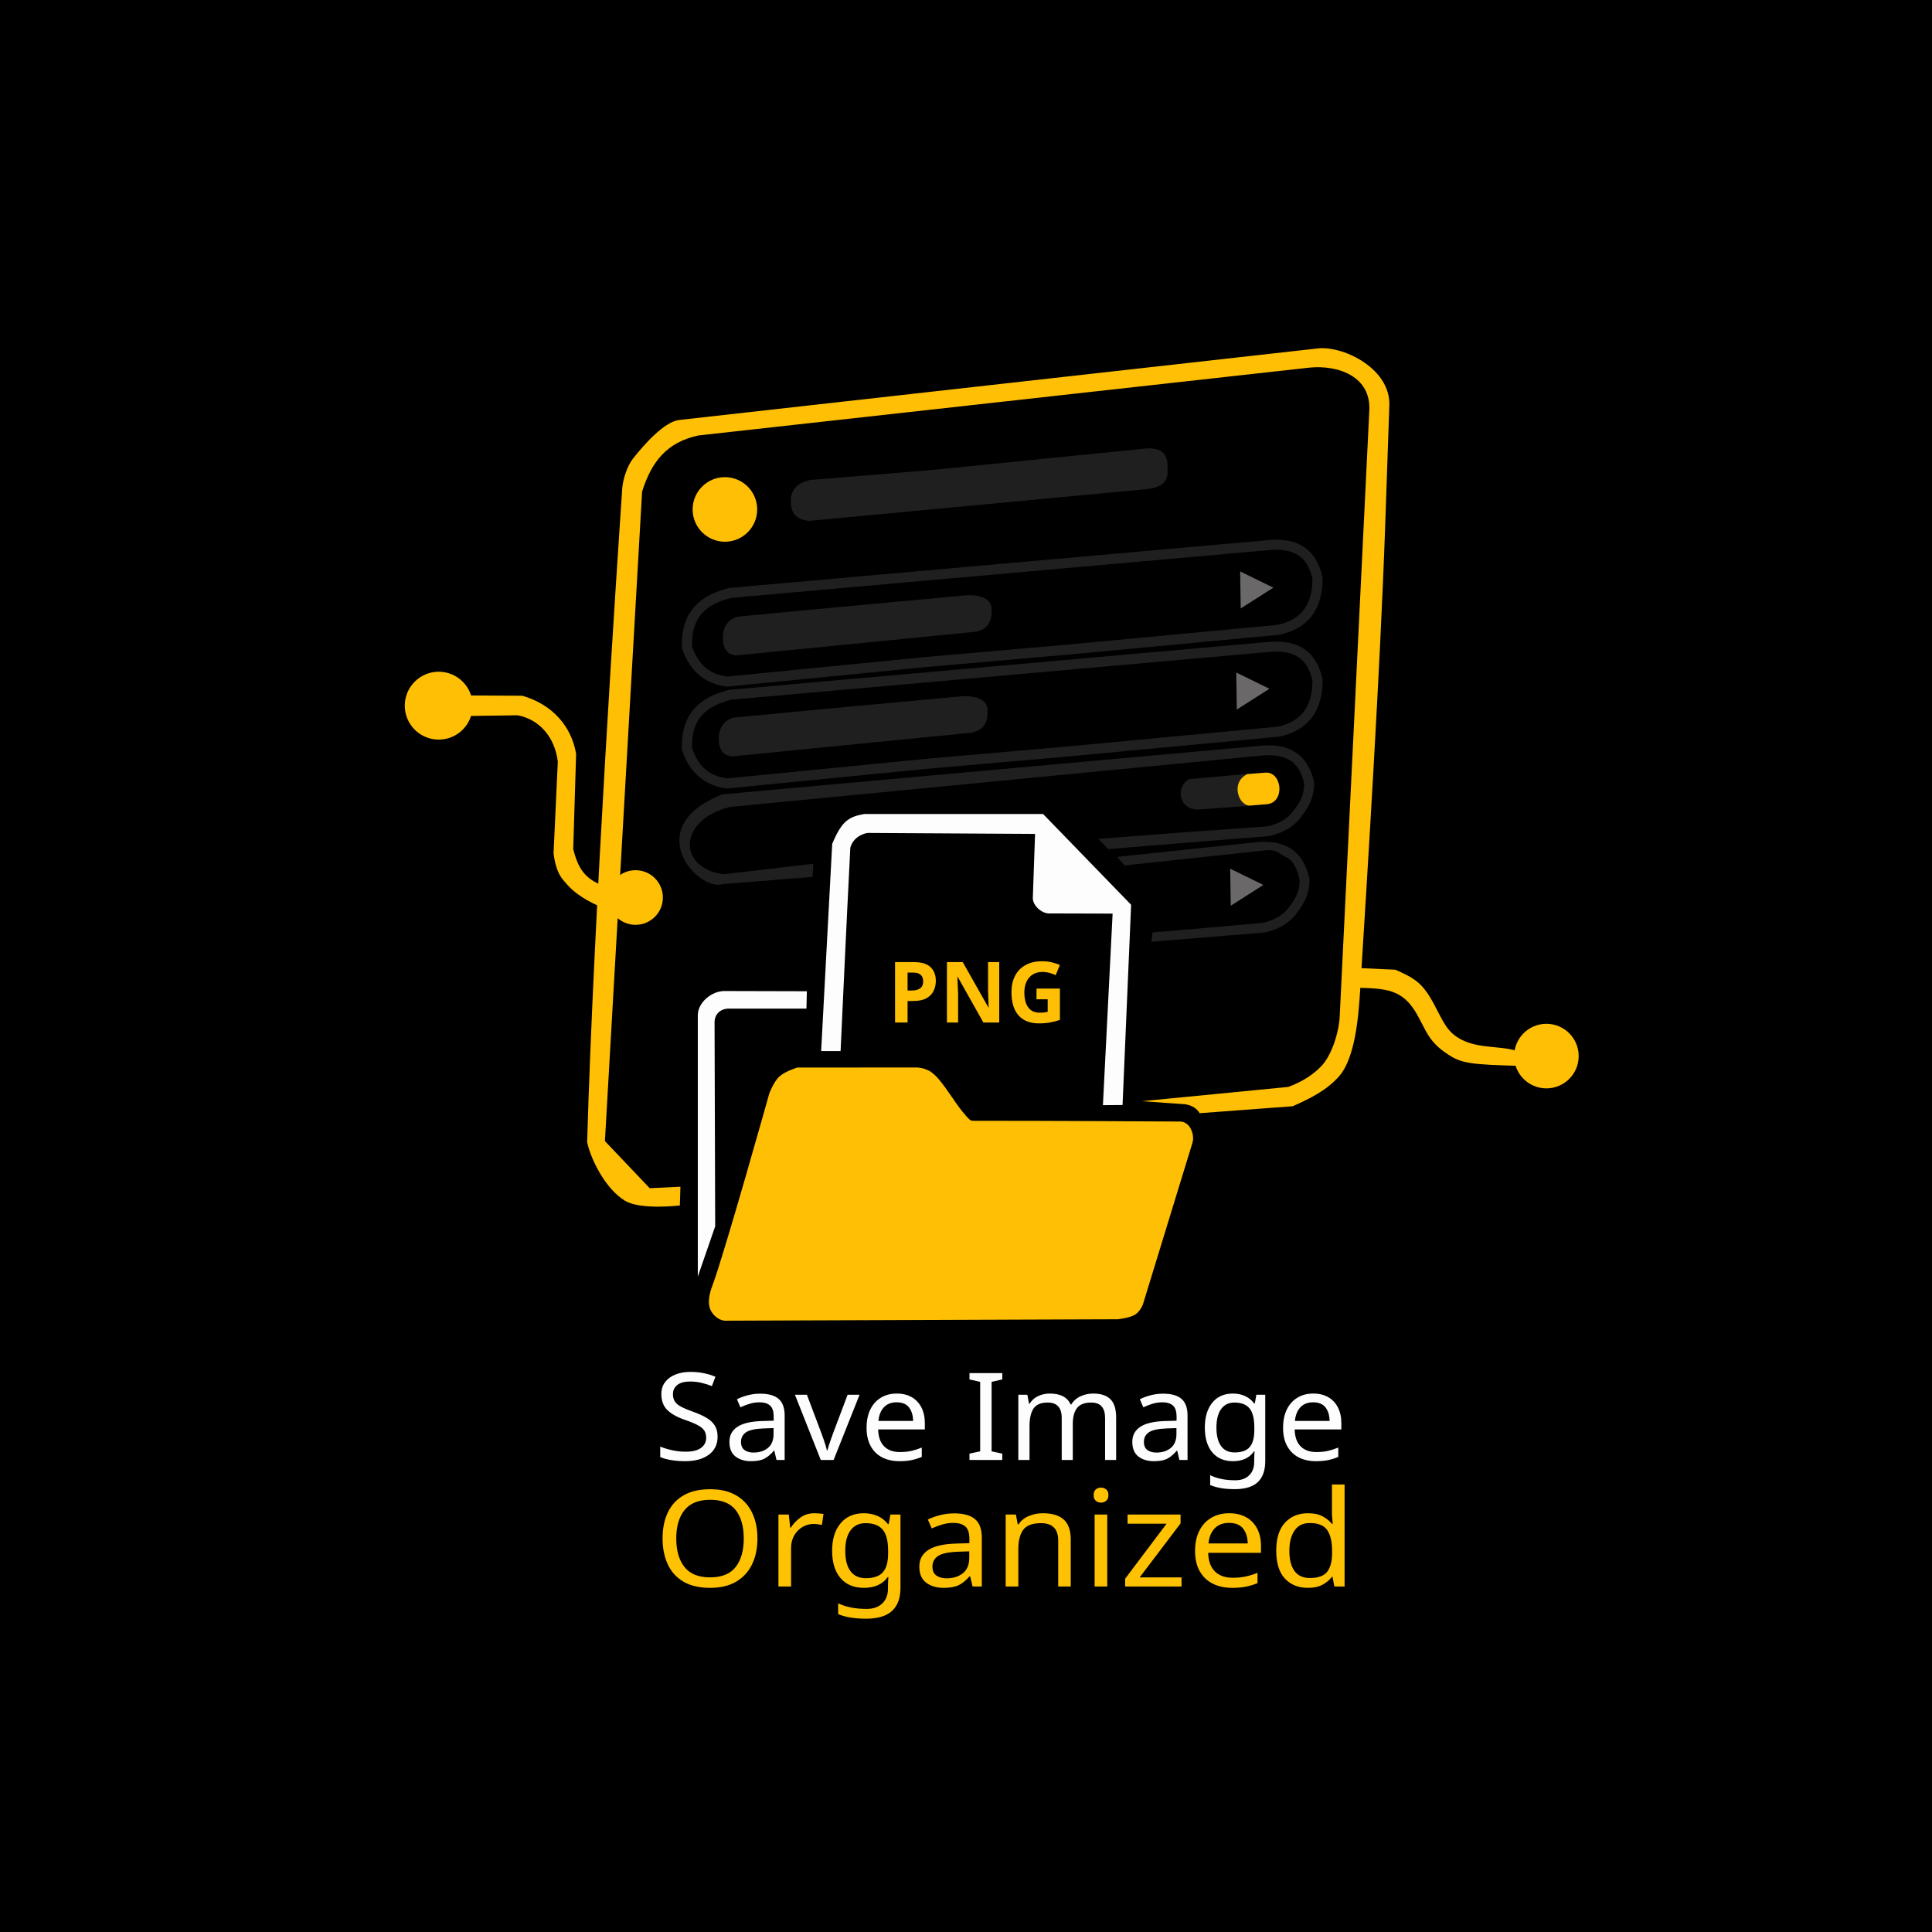
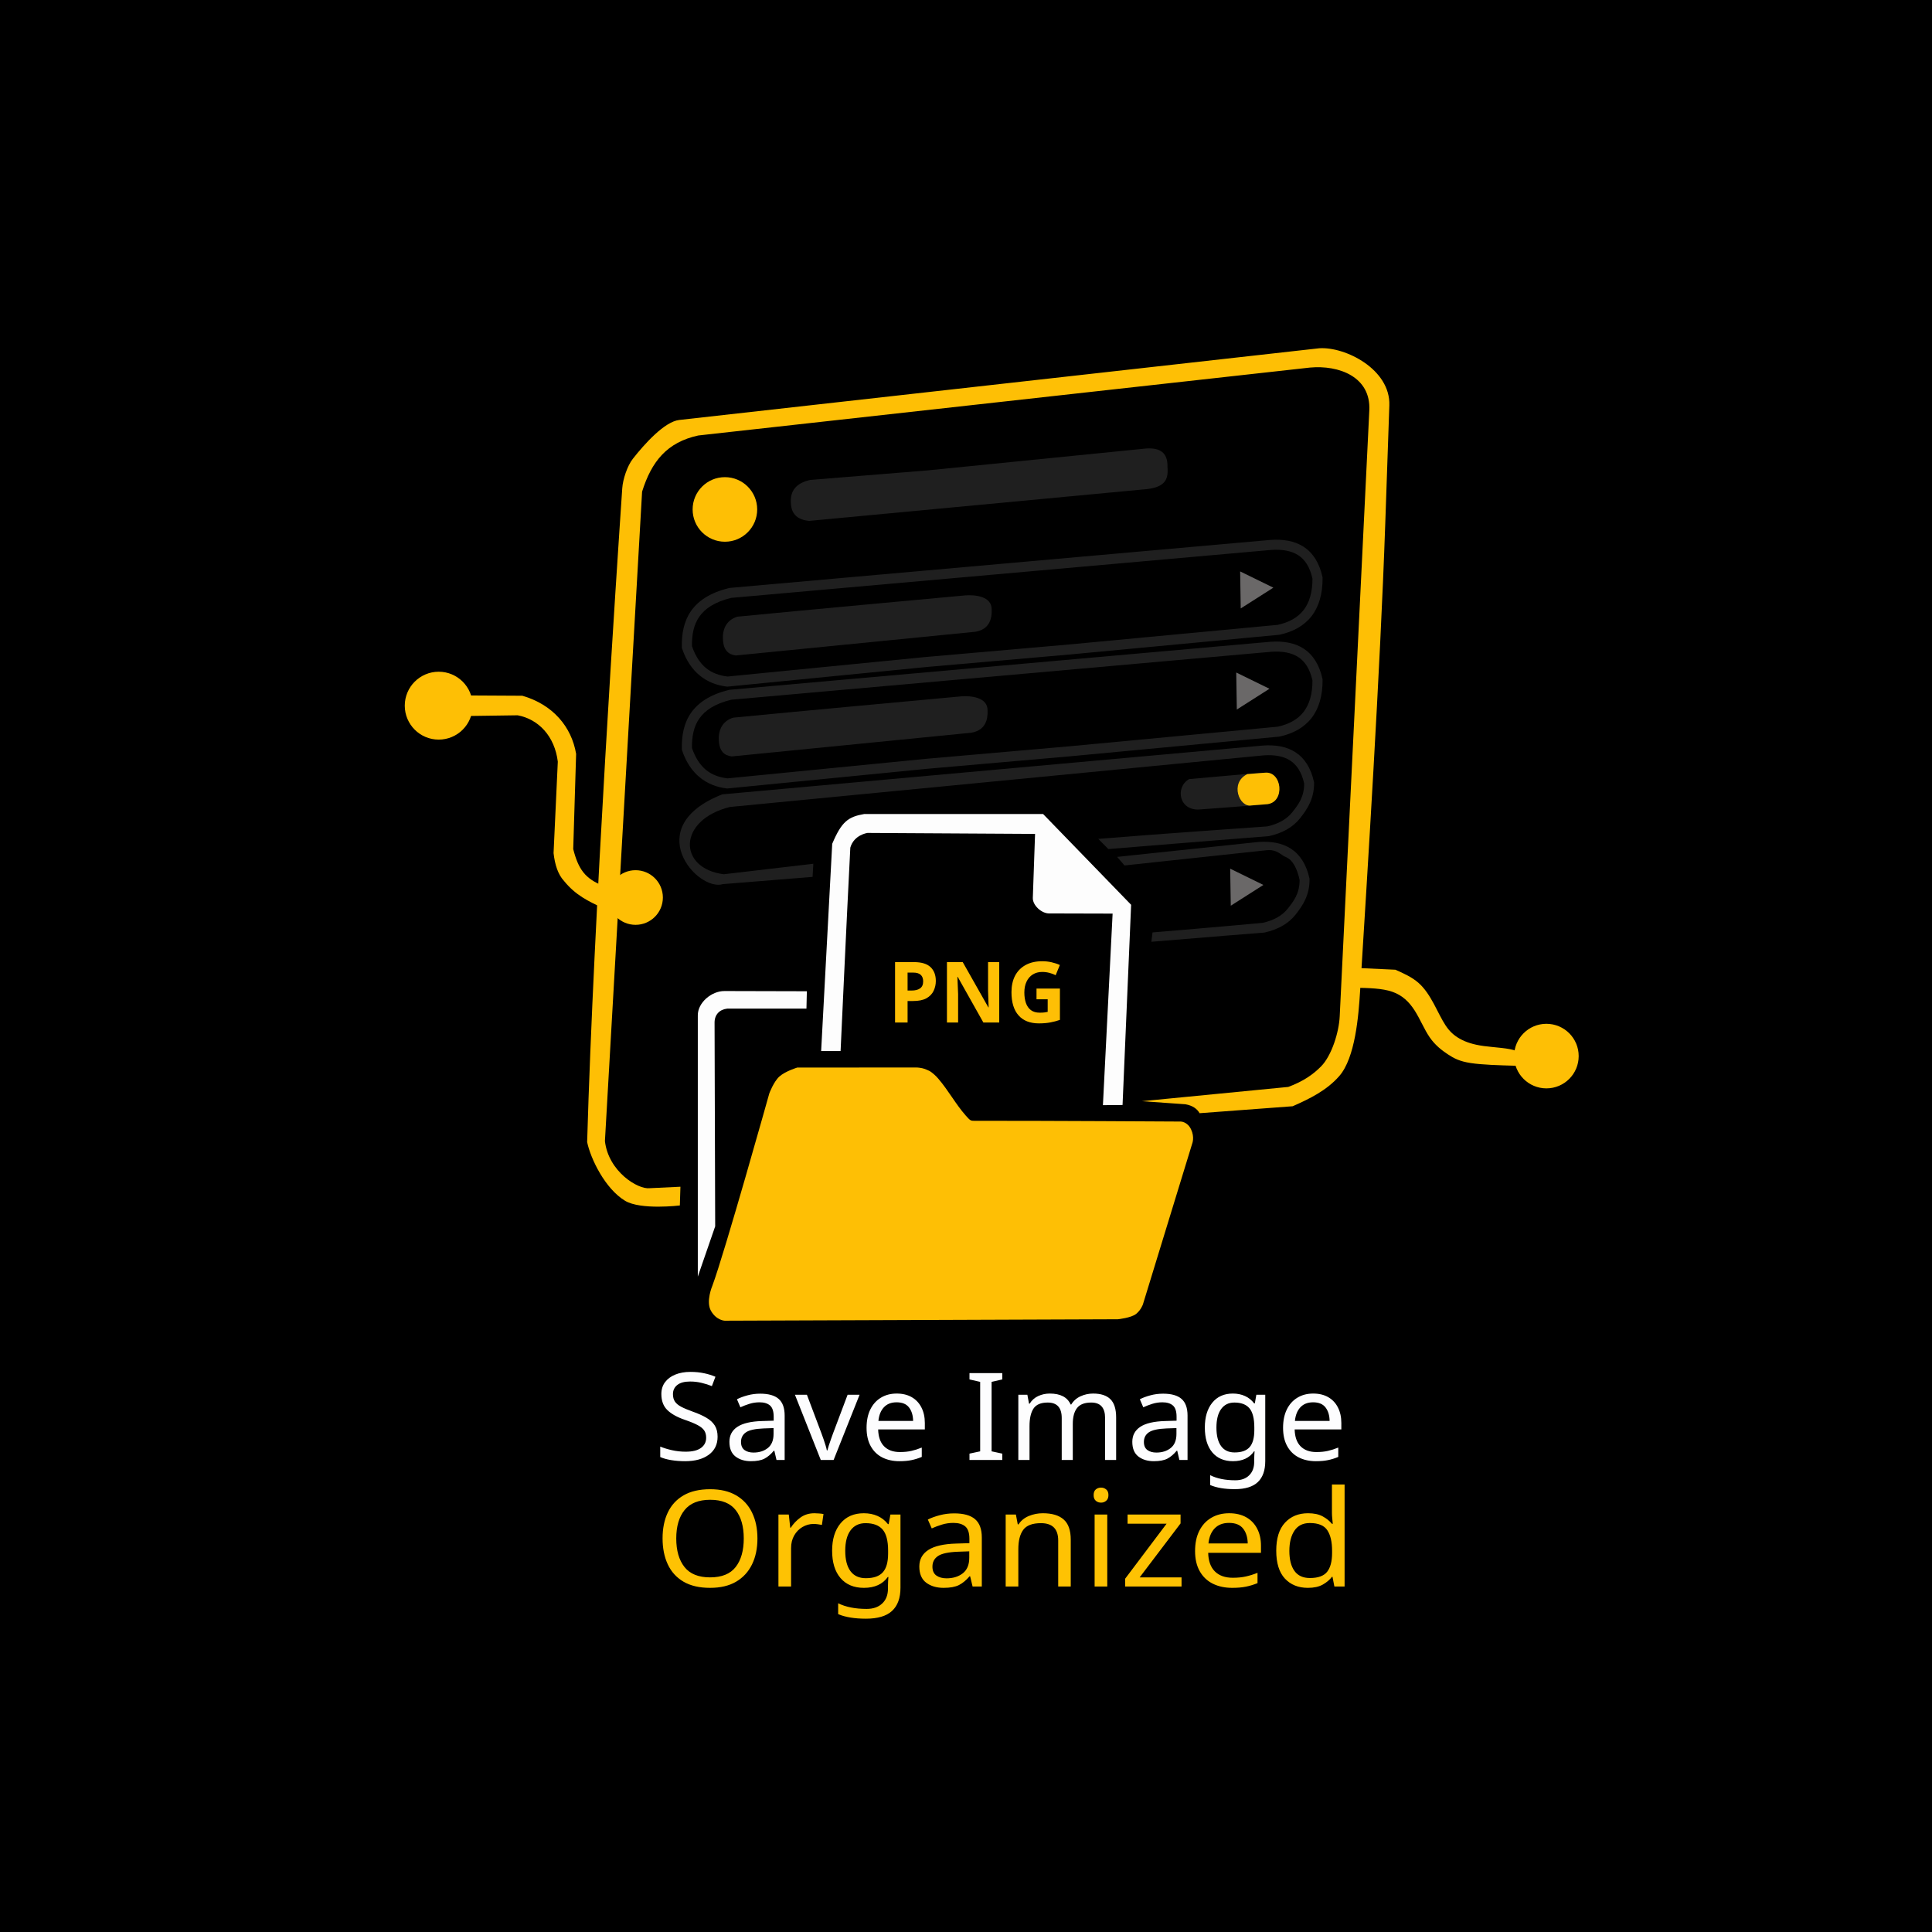
<svg xmlns="http://www.w3.org/2000/svg" width="400" height="400" viewBox="0 0 400 400" role="img" aria-labelledby="title desc" version="1.1" id="svg1" xml:space="preserve">
  <defs id="defs1">
    <rect x="313.866" y="142.754" width="42.899" height="20.601" id="rect8" />
    <rect x="441.131" y="213.882" width="97.344" height="54.156" id="rect7" />
    <rect x="-284.539" y="138.149" width="259.333" height="57.683" id="rect5" />
    <rect x="-290.841" y="64.47" width="297.142" height="63.5" id="rect4" />
    <rect x="-269.028" y="90.161" width="238.489" height="122.638" id="rect3" />
  </defs>
  <g id="layer1" style="display:inline">
    <rect style="display:inline;fill:#000000;fill-opacity:1;stroke-width:1.21" id="rect2" width="400" height="400" x="-1.8692955e-06" y="1.9853783e-08" />
  </g>
  <g id="layer2" style="display:inline">
    <text xml:space="preserve" id="text3" style="font-style:normal;font-variant:normal;font-weight:normal;font-stretch:normal;font-size:48px;font-family:'Nirmala UI';-inkscape-font-specification:'Nirmala UI, Normal';font-variant-ligatures:no-common-ligatures;font-variant-caps:normal;font-variant-numeric:normal;font-variant-east-asian:normal;writing-mode:lr-tb;direction:ltr;white-space:pre;shape-inside:url(#rect4);shape-padding:4.363;display:inline;fill:#fdfdfe;fill-opacity:1" transform="matrix(0.5487174,0,0,0.5247305,292.5459,243.4637)">
-       <tspan x="-286.479" y="112.068" id="tspan1">Save Image</tspan>
+       <tspan x="-286.479" y="112.068" id="tspan4">Save Image</tspan>
    </text>
    <text xml:space="preserve" id="text4" style="font-style:normal;font-variant:normal;font-weight:normal;font-stretch:normal;font-size:48px;font-family:'Nirmala UI';-inkscape-font-specification:'Nirmala UI, Normal';font-variant-ligatures:no-common-ligatures;font-variant-caps:normal;font-variant-numeric:normal;font-variant-east-asian:normal;writing-mode:lr-tb;direction:ltr;white-space:pre;shape-inside:url(#rect5);display:inline;fill:#fec203;fill-opacity:1" transform="matrix(0.6207453,0,0,0.5787916,311.9913,223.4822)">
-       <tspan x="-284.539" y="181.385" id="tspan2">Organized</tspan>
+       <tspan x="-284.539" y="181.385" id="tspan5">Organized</tspan>
    </text>
    <text xml:space="preserve" id="text7" style="font-style:normal;font-variant:normal;font-weight:bold;font-stretch:normal;font-size:18.143px;font-family:'Nirmala UI';-inkscape-font-specification:'Nirmala UI, Bold';font-variant-ligatures:no-common-ligatures;font-variant-caps:normal;font-variant-numeric:normal;font-variant-east-asian:normal;writing-mode:lr-tb;direction:ltr;white-space:pre;shape-inside:url(#rect8);display:inline;fill:#febf05;fill-opacity:1;stroke-width:0.378;stroke-dasharray:none" transform="matrix(0.9427212,0,0,0.9655501,-112.1049,58.08367)">
-       <tspan x="313.865" y="159.096" id="tspan3">PNG</tspan>
+       <tspan x="313.865" y="159.096" id="tspan6">PNG</tspan>
    </text>
  </g>
  <g id="layer3" style="display:inline">
    <path style="fill:#febf05;fill-opacity:1" d="m 159.274,226.385 c 0,0 0.888,-2.418 2.089,-3.504 1.201,-1.087 3.692,-1.853 3.692,-1.853 l 24.596,-0.018 c 0.477,-3.5e-4 1.237,0.103 1.686,0.263 0.307,0.109 0.664,0.249 1.003,0.411 0.616,0.295 1.429,1.07 1.877,1.589 2.133,2.469 3.625,5.304 5.705,7.661 0.153,0.174 0.405,0.453 0.567,0.619 0.148,0.152 0.308,0.296 0.483,0.39 0.206,0.111 0.599,0.11 0.835,0.11 12.76,-0.031 42.642,0.152 42.642,0.152 0,0 1.378,-0.01 2.15,1.621 0.772,1.63 0.239,2.927 0.239,2.927 l -10.207,33.3 c 0,0 -0.375,1.134 -1.403,1.974 -1.018,0.831 -3.781,1.111 -3.781,1.111 l -81.405,0.3 c 0,0 -1.697,-0.055 -2.828,-2.014 -1.131,-1.959 0.265,-5.201 0.265,-5.201 2.531,-6.779 11.794,-39.836 11.794,-39.836 z" id="path5" />
-     <path style="fill:#febf05;fill-opacity:1;stroke-width:0.378;stroke-dasharray:none" d="m 140.755,249.578 c 0,0 -8.088,0.986 -11.339,-0.968 -4.135,-2.485 -7.141,-8.71 -7.854,-12.156 1.348,-46.737 6.157,-119.021 7.269,-135.365 0.126,-1.856 1.043,-4.635 2.191,-6.098 2.417,-3.083 6.575,-7.701 9.613,-8.041 L 273.148,72.104 c 5.43,-0.346 14.757,4.385 14.5,11.822 l -0.844,24.473 c -1.06,30.731 -3.74,73.164 -5.209,96.781 -0.318,5.111 -0.991,13.796 -4.312,17.604 -2.582,2.96 -6.093,4.688 -9.648,6.252 l -19.268,1.439 c -0.534,-0.913 -1.436,-1.581 -2.939,-1.848 l -8.998,-0.636 30.296,-2.954 c 3.082,-1.148 5.119,-2.56 6.77,-4.232 2.251,-2.279 3.718,-7.151 3.875,-10.354 l 6.131,-125.486 c 0.341,-6.969 -6.305,-9.416 -12.292,-8.863 L 144.572,90.161 c -6.482,1.409 -9.675,5.378 -11.634,11.634 l -7.695,134.453 9.271,9.755 6.362,-0.303 z" id="path8" />
+     <path style="fill:#febf05;fill-opacity:1;stroke-width:0.378;stroke-dasharray:none" d="m 140.755,249.578 c 0,0 -8.088,0.986 -11.339,-0.968 -4.135,-2.485 -7.141,-8.71 -7.854,-12.156 1.348,-46.737 6.157,-119.021 7.269,-135.365 0.126,-1.856 1.043,-4.635 2.191,-6.098 2.417,-3.083 6.575,-7.701 9.613,-8.041 L 273.148,72.104 c 5.43,-0.346 14.757,4.385 14.5,11.822 l -0.844,24.473 c -1.06,30.731 -3.74,73.164 -5.209,96.781 -0.318,5.111 -0.991,13.796 -4.312,17.604 -2.582,2.96 -6.093,4.688 -9.648,6.252 l -19.268,1.439 c -0.534,-0.913 -1.436,-1.581 -2.939,-1.848 l -8.998,-0.636 30.296,-2.954 c 3.082,-1.148 5.119,-2.56 6.77,-4.232 2.251,-2.279 3.718,-7.151 3.875,-10.354 l 6.131,-125.486 c 0.341,-6.969 -6.305,-9.416 -12.292,-8.863 L 144.572,90.161 c -6.482,1.409 -9.675,5.378 -11.634,11.634 l -7.695,134.453 c 0.724,6.31 6.847,10.061 9.271,9.755 l 6.362,-0.303 z" id="path8" />
    <circle style="fill:#febf05;fill-opacity:1;stroke-width:0.437;stroke-dasharray:none" id="path9" cx="90.831" cy="146.101" r="7.027" />
    <circle style="display:inline;fill:#febf05;fill-opacity:1;stroke-width:0.351;stroke-dasharray:none" id="path9-7" cx="131.585" cy="185.821" r="5.656" />
    <circle style="display:inline;fill:#febf05;fill-opacity:1;stroke-width:0.415;stroke-dasharray:none" id="path9-7-7" cx="150.085" cy="105.474" r="6.684" />
    <circle style="display:inline;fill:#febf05;fill-opacity:1;stroke-width:0.415;stroke-dasharray:none" id="path9-7-7-3" cx="320.166" cy="218.651" r="6.684" />
    <path style="fill:#febf05;fill-opacity:1;stroke-width:0.378;stroke-dasharray:none" d="m 288.903,200.771 c 1.7,0.757 3.399,1.514 4.749,2.692 1.35,1.178 2.349,2.778 3.221,4.392 0.871,1.614 1.614,3.242 2.435,4.47 0.821,1.228 1.721,2.057 2.928,2.735 1.207,0.678 2.721,1.207 4.984,1.514 2.264,0.307 5.277,0.393 6.791,1.043 1.514,0.65 1.528,1.864 1.243,2.464 -0.286,0.6 -0.871,0.586 -1.457,0.571 -3.485,-0.1 -6.969,-0.2 -9.29,-0.557 -2.321,-0.357 -3.478,-0.971 -4.742,-1.807 -1.264,-0.835 -2.635,-1.892 -3.756,-3.513 -1.121,-1.621 -1.992,-3.806 -3.135,-5.584 -1.143,-1.778 -2.556,-3.149 -4.634,-3.863 -2.078,-0.714 -4.82,-0.771 -7.562,-0.828 0.083,-1.366 0.167,-2.733 0.25,-4.099 z" id="path10" />
    <path style="display:inline;fill:#febf05;fill-opacity:1;stroke-width:0.378;stroke-dasharray:none" d="m 108.141,144.045 -11.74,-0.064 0.171,4.263 10.604,-0.15 c 4.33,0.813 7.664,4.329 8.312,9.597 l -0.878,18.937 c 0.275,2.419 0.918,4.427 2.164,5.763 2.348,2.901 4.976,4.206 8.269,5.698 l -0.193,-4.713 c -3.705,-1.444 -5.113,-3.431 -6.17,-7.584 l 0.6,-19.709 c -0.956,-5.644 -4.827,-10.213 -11.14,-12.039 z" id="path11" />
    <path style="display:inline;fill:#1f1f1f;fill-opacity:1;stroke-width:0.378;stroke-dasharray:none" d="m 192.016,97.394 45.33,-4.542 c 2.672,-0.161 4.433,0.741 4.37,3.77 0.132,2.096 0.015,4.101 -4.113,4.627 l -70.094,6.598 c -2.166,-0.218 -3.656,-1.187 -3.77,-3.685 -0.187,-2.659 1.245,-4.196 4.027,-4.799 z" id="path12" />
    <path style="display:inline;fill:#1f1f1f;fill-opacity:1;stroke-width:0.304;stroke-dasharray:none" d="m 199.869,123.268 c 1.884,-0.148 5.488,0.135 5.444,2.918 0.093,1.926 -0.474,4.131 -3.384,4.614 l -49.594,4.91 c -1.527,-0.201 -2.577,-1.091 -2.658,-3.385 -0.132,-2.442 1.059,-4.097 3.021,-4.651 15.719,-1.52 31.446,-2.954 47.171,-4.407 z" id="path13" />
    <path style="display:inline;fill:#1f1f1f;fill-opacity:1;stroke-width:0.304;stroke-dasharray:none" d="m 199.02,144.172 c 1.884,-0.148 5.488,0.135 5.444,2.918 0.093,1.926 -0.474,4.131 -3.384,4.614 l -49.594,4.91 c -1.527,-0.201 -2.577,-1.091 -2.658,-3.385 -0.132,-2.442 1.059,-4.097 3.021,-4.651 15.719,-1.52 31.446,-2.954 47.171,-4.407 z" id="path14" />
    <path style="baseline-shift:baseline;display:inline;overflow:visible;opacity:1;vector-effect:none;fill:#1f1f1f;fill-opacity:1;stroke:none;stroke-opacity:1;enable-background:accumulate;stop-color:#000000;stop-opacity:1" d="m 263.018,111.785 -0.01,0.002 -112.002,9.943 -0.076,0.019 c -3.803,0.932 -6.345,2.578 -7.861,4.754 -1.516,2.176 -1.962,4.781 -1.898,7.488 l 0.004,0.158 0.051,0.15 c 1.665,4.938 5.098,7.36 9.225,7.85 l 0.111,0.014 41.309,-4.07 29.809,-2.605 43.209,-4.066 0.062,-0.014 c 2.734,-0.6 5.01,-1.822 6.561,-3.797 1.551,-1.975 2.332,-4.637 2.314,-7.947 l -0.002,-0.111 -0.023,-0.107 c -0.641,-2.922 -1.994,-5.015 -3.908,-6.25 -1.914,-1.235 -4.281,-1.591 -6.873,-1.41 z m 0.145,2.074 c 2.316,-0.161 4.197,0.174 5.604,1.082 1.384,0.893 2.403,2.381 2.967,4.85 -0.005,2.913 -0.673,5.028 -1.857,6.537 -1.197,1.525 -2.958,2.513 -5.342,3.041 l -43.043,4.049 -29.812,2.605 -41.057,4.045 c -3.438,-0.427 -5.893,-2.083 -7.359,-6.283 -0.035,-2.377 0.359,-4.439 1.512,-6.094 1.174,-1.685 3.171,-3.055 6.605,-3.906 z" id="path15" />
    <path style="baseline-shift:baseline;display:inline;overflow:visible;opacity:1;vector-effect:none;fill:#1f1f1f;fill-opacity:1;stroke:none;stroke-opacity:1;enable-background:accumulate;stop-color:#000000;stop-opacity:1" d="m 263.018,132.871 -0.01,0.002 -112.002,9.943 -0.076,0.019 c -3.803,0.932 -6.345,2.578 -7.861,4.754 -1.516,2.176 -1.962,4.781 -1.898,7.488 l 0.004,0.158 0.051,0.15 c 1.665,4.938 5.098,7.36 9.225,7.85 l 0.111,0.014 41.309,-4.07 29.809,-2.605 43.209,-4.066 0.062,-0.014 c 2.734,-0.6 5.01,-1.822 6.561,-3.797 1.551,-1.975 2.332,-4.637 2.314,-7.947 l -0.002,-0.111 -0.023,-0.107 c -0.641,-2.922 -1.994,-5.015 -3.908,-6.25 -1.914,-1.235 -4.281,-1.591 -6.873,-1.41 z m 0.145,2.074 c 2.316,-0.161 4.197,0.174 5.604,1.082 1.384,0.893 2.403,2.381 2.967,4.85 -0.005,2.913 -0.673,5.028 -1.857,6.537 -1.197,1.525 -2.958,2.513 -5.342,3.041 l -43.043,4.049 -29.812,2.605 -41.057,4.045 c -3.438,-0.427 -5.893,-2.083 -7.359,-6.283 -0.035,-2.377 0.359,-4.439 1.512,-6.094 1.174,-1.685 3.171,-3.055 6.605,-3.906 z" id="path16" />
    <path style="baseline-shift:baseline;display:inline;overflow:visible;vector-effect:none;fill:#1f1f1f;fill-opacity:1;stroke:none;stroke-width:0.981;stroke-opacity:1;enable-background:accumulate;stop-color:#000000" d="m 229.472,175.79 c 12.439,-1.041 33.225,-2.675 33.225,-2.675 l 0.061,-0.013 c 2.683,-0.591 4.917,-1.788 6.439,-3.727 1.522,-1.939 2.888,-4.037 2.871,-7.286 l -0.002,-0.109 -0.023,-0.105 c -0.629,-2.868 -1.957,-4.922 -3.836,-6.134 -1.879,-1.212 -4.202,-1.561 -6.746,-1.384 h 2.6e-4 l -0.01,0.002 -111.899,10.102 c -17.16,6.731 -5.149,20.237 0.139,18.585 l 18.545,-1.496 0.155,-2.718 -18.531,2.171 c -9.527,-1.184 -9.625,-11.229 1.258,-13.925 L 261.605,156.392 c 2.273,-0.158 4.119,0.171 5.5,1.062 1.358,0.877 2.358,2.337 2.912,4.76 -0.005,2.859 -1.26,4.421 -2.423,5.902 -1.175,1.497 -2.903,2.466 -5.243,2.985 0,0 -22.082,1.524 -34.966,2.582 z" id="path16-3" />
    <path style="fill:#6a6868;fill-opacity:1;stroke:none;stroke-width:2.078;stroke-dasharray:none;stroke-opacity:1" d="m 256.758,118.306 6.877,3.363 -6.756,4.302 z" id="path17" />
    <path style="display:inline;fill:#6a6868;fill-opacity:1;stroke:none;stroke-width:2.078;stroke-dasharray:none;stroke-opacity:1" d="m 255.949,139.237 6.877,3.363 -6.756,4.302 z" id="path17-8" />
    <path style="display:inline;fill:#6a6868;fill-opacity:1;stroke:none;stroke-width:2.078;stroke-dasharray:none;stroke-opacity:1" d="m 254.697,179.853 6.877,3.363 -6.756,4.302 z" id="path17-8-5" />
    <path style="baseline-shift:baseline;display:inline;overflow:visible;vector-effect:none;fill:#1f1f1f;fill-opacity:1;stroke:none;stroke-width:0.981;stroke-opacity:1;enable-background:accumulate;stop-color:#000000" d="m 232.813,179.185 29.401,-3.152 c 2.173,-0.233 2.973,0.994 3.948,1.386 1.5,0.603 2.358,2.337 2.912,4.76 -0.005,2.859 -1.26,4.421 -2.423,5.902 -1.175,1.497 -2.903,2.466 -5.243,2.985 0,0 -9.914,0.924 -22.798,1.982 l -0.226,1.936 c 12.439,-1.041 23.371,-1.903 23.371,-1.903 l 0.061,-0.013 c 2.683,-0.591 4.917,-1.788 6.439,-3.727 1.522,-1.939 2.888,-4.037 2.871,-7.286 l -0.002,-0.109 -0.023,-0.105 c -0.629,-2.868 -1.957,-4.922 -3.836,-6.134 -1.879,-1.212 -4.202,-1.561 -6.746,-1.384 h 2.6e-4 l -29.23,3.087 z" id="path19" />
    <path style="display:inline;fill:#1f1f1f;fill-opacity:1;stroke-width:0.261;stroke-dasharray:none" d="m 260.371,160.047 c 5.703,-0.608 5.622,5.662 1.885,6.502 l -13.732,1.032 c -4.409,0.426 -5.313,-4.556 -2.337,-6.278 z" id="path20" />
    <path style="display:inline;fill:#febf05;fill-opacity:1;stroke-width:0.149;stroke-dasharray:none" d="m 261.892,159.978 c 3.525,-0.373 4.229,6.017 0.557,6.508 l -3.382,0.272 c -2.439,0.476 -4.544,-4.656 -0.821,-6.488 z" id="path21" />
  </g>
  <g id="layer6" style="display:inline">
    <path style="fill:#fdfdfd;fill-opacity:1" d="M 167.052,205.227 150,205.184 c -2.657,-0.024 -5.555,2.389 -5.527,5.056 v 54.07 l 3.599,-10.411 -0.129,-42.202 c 0.005,-1.67 1.07,-2.694 2.614,-2.871 h 16.41 z" id="path6" />
    <path style="fill:#fdfdfd;fill-opacity:1" d="m 170.009,217.609 2.292,-42.909 c 1.957,-4.627 3.313,-5.591 6.641,-6.17 l 37.018,1e-5 18.226,18.797 -1.774,41.454 -4.064,0.03 2.006,-39.659 -13.171,-0.035 c -1.55,-0.004 -3.402,-1.678 -3.348,-3.227 l 0.464,-13.239 -34.694,-0.202 c 0,0 -2.802,0.379 -3.556,3.042 -0.768,14.813 -2.014,42.117 -2.014,42.117 z" id="path7" />
  </g>
</svg>
